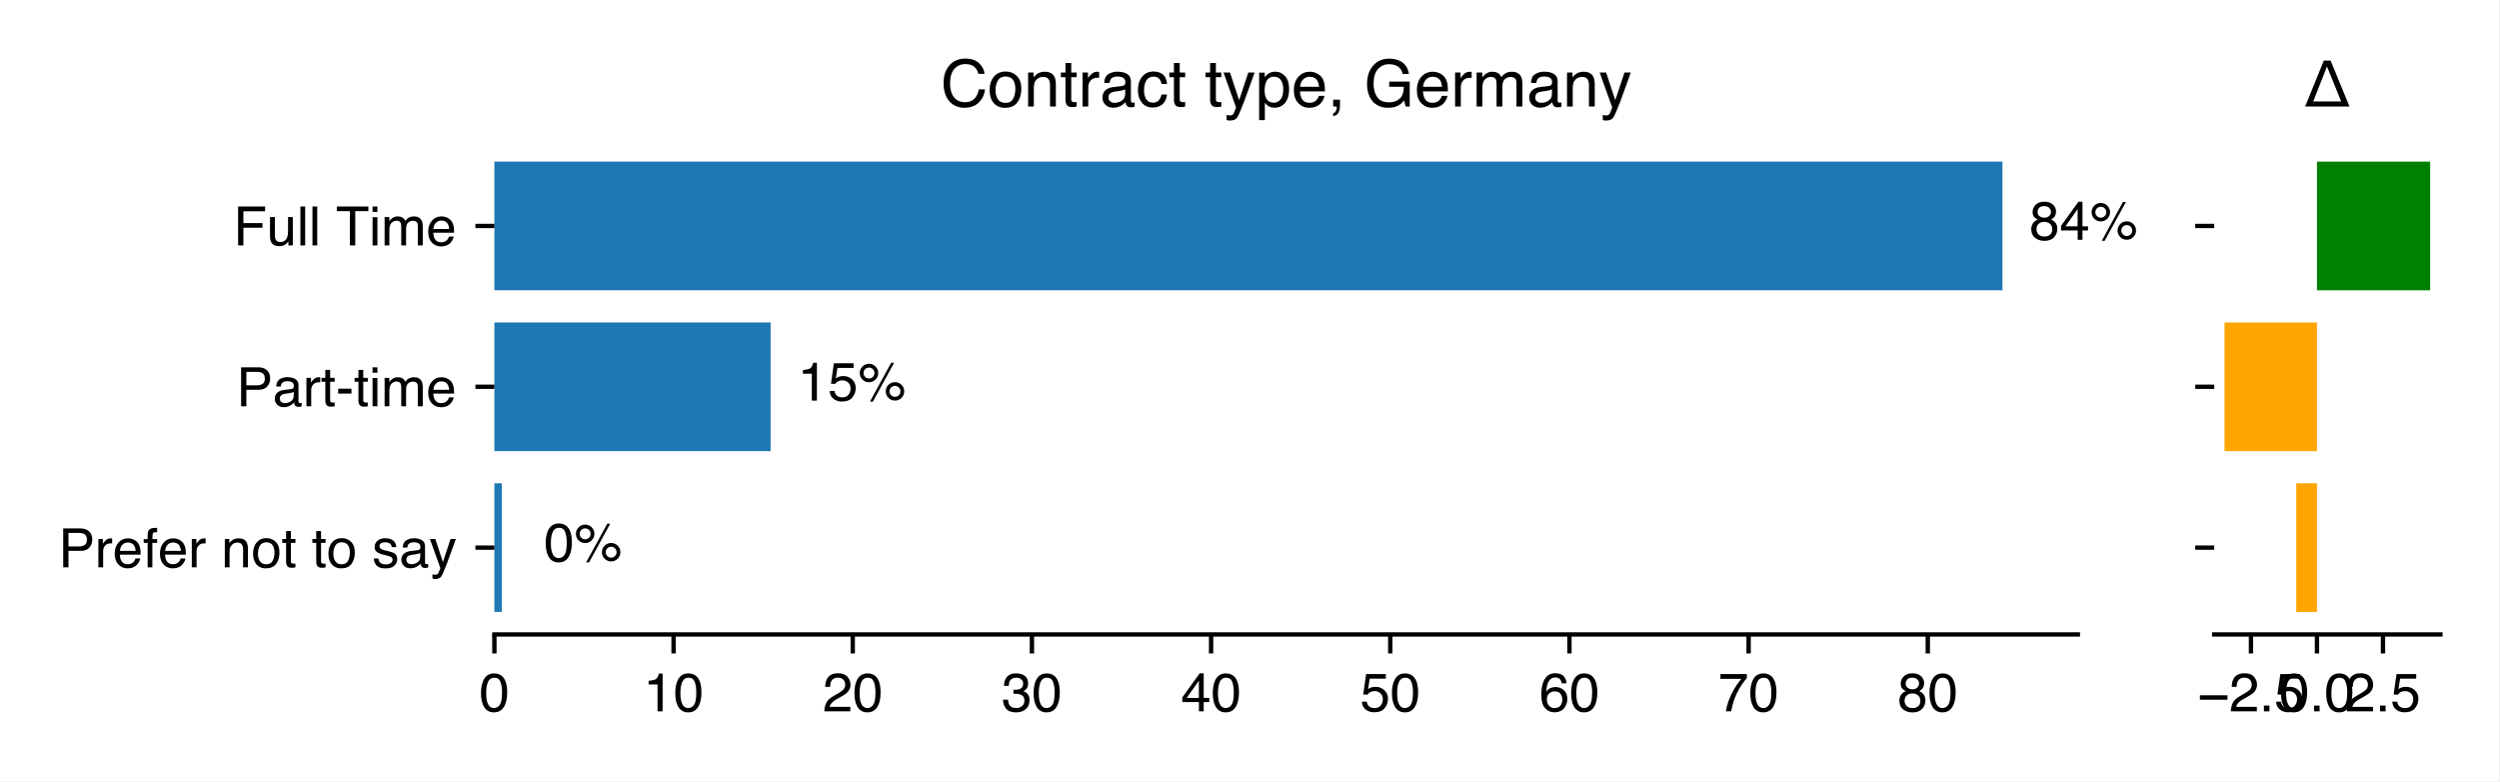
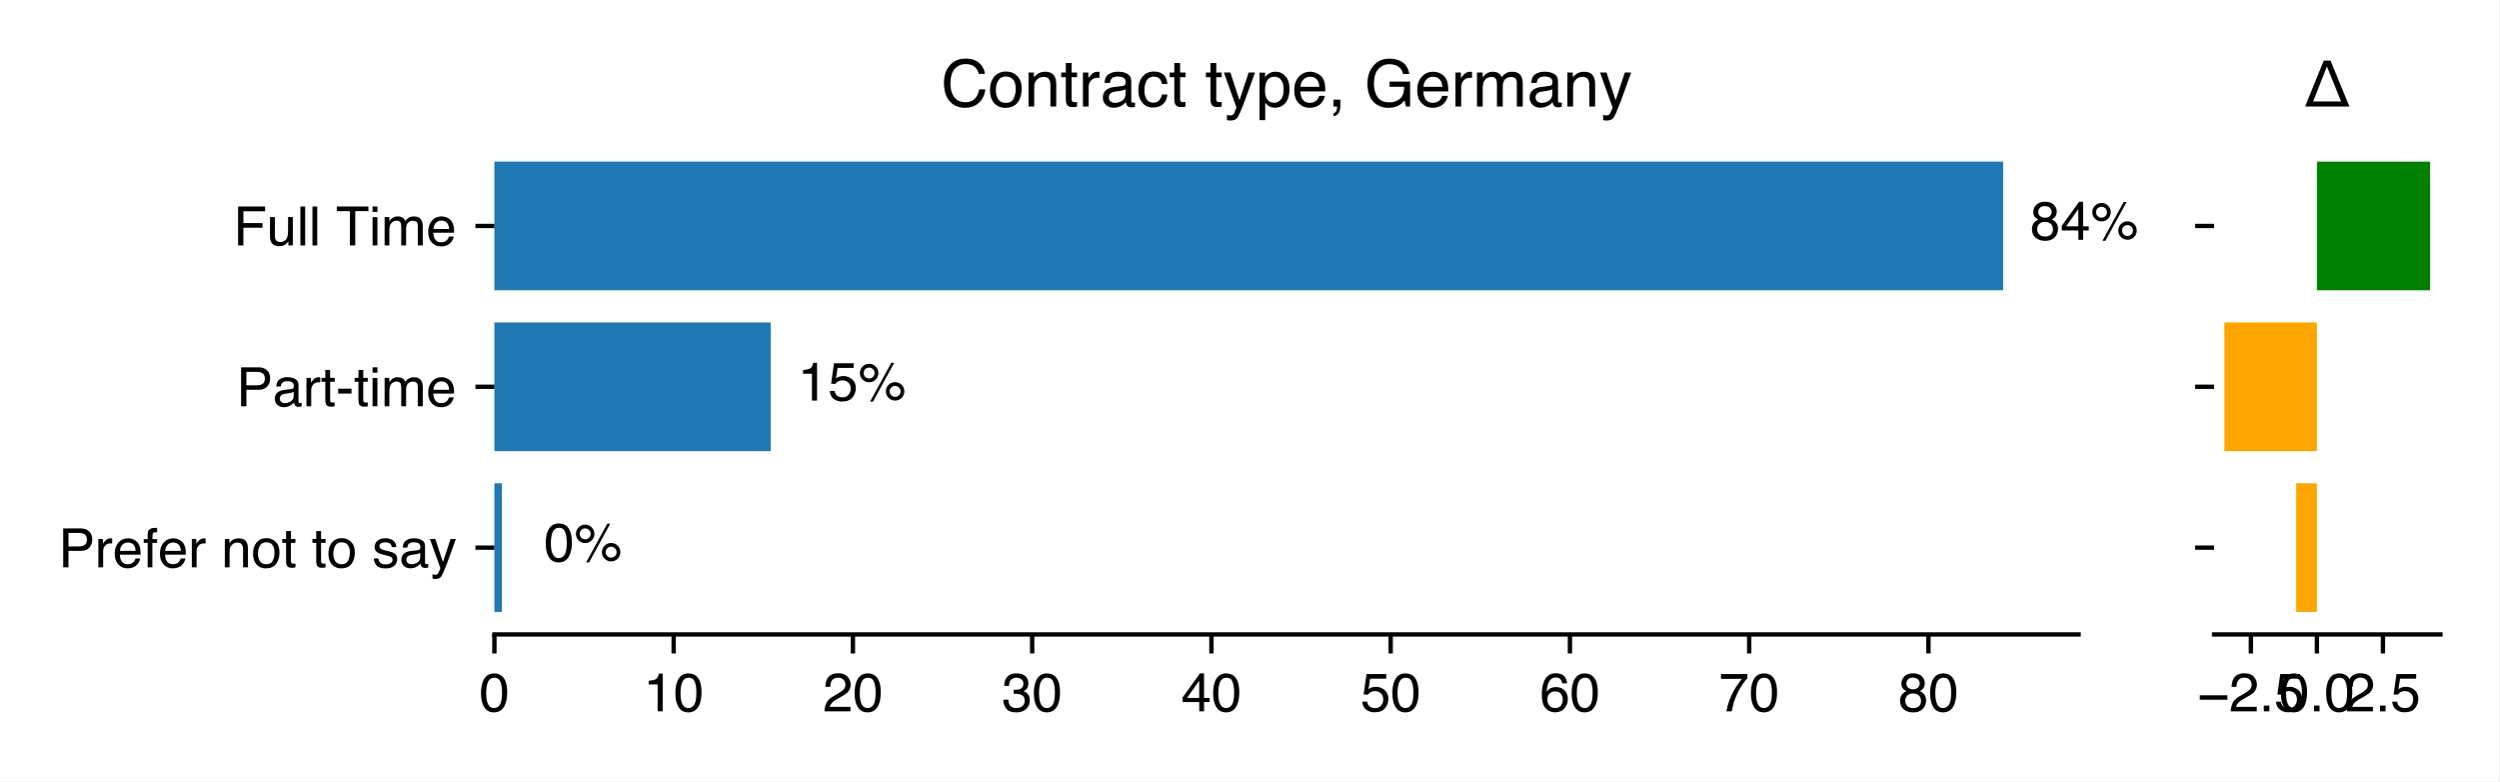
<svg xmlns="http://www.w3.org/2000/svg" xmlns:xlink="http://www.w3.org/1999/xlink" width="460.8pt" height="144pt" viewBox="0 0 460.8 144" version="1.1">
  <defs>
    <style type="text/css">*{stroke-linejoin: round; stroke-linecap: butt}</style>
  </defs>
  <g id="figure_1">
    <g id="patch_1">
      <path d="M 0 144  L 460.8 144  L 460.8 0  L 0 0  z " style="fill: #ffffff" />
    </g>
    <g id="axes_1">
      <g id="patch_2">
-         <path d="M 91.164 116.942  L 383.142 116.942  L 383.142 25.642  L 91.164 25.642  z " style="fill: #ffffff" />
+         <path d="M 91.164 116.942  L 383.278 116.942  L 383.278 25.642  L 91.164 25.642  z " style="fill: #ffffff" />
      </g>
      <g id="patch_3">
-         <path d="M 91.164 112.792  L 92.541 112.792  L 92.541 89.078  L 91.164 89.078  z " clip-path="url(#pe15cd1a028)" style="fill: #1f77b4" />
+         <path d="M 91.164 112.792  L 92.541 112.792  L 92.541 89.078  L 91.164 89.078  z " clip-path="url(#p10b6c27876)" style="fill: #1f77b4" />
      </g>
      <g id="patch_4">
-         <path d="M 91.164 83.149  L 142.098 83.149  L 142.098 59.435  L 91.164 59.435  z " clip-path="url(#pe15cd1a028)" style="fill: #1f77b4" />
+         <path d="M 91.164 83.149  L 142.122 83.149  L 142.122 59.435  L 91.164 59.435  z " clip-path="url(#p10b6c27876)" style="fill: #1f77b4" />
      </g>
      <g id="patch_5">
-         <path d="M 91.164 53.507  L 369.238 53.507  L 369.238 29.792  L 91.164 29.792  z " clip-path="url(#pe15cd1a028)" style="fill: #1f77b4" />
+         <path d="M 91.164 53.507  L 369.368 53.507  L 369.368 29.792  L 91.164 29.792  z " clip-path="url(#p10b6c27876)" style="fill: #1f77b4" />
      </g>
      <g id="matplotlib.axis_1">
        <g id="xtick_1">
          <g id="line2d_1">
            <defs>
              <path id="m4c99cd72f3" d="M 0 0  L 0 3.5  " style="stroke: #000000; stroke-width: 0.8" />
            </defs>
            <g>
              <use xlink:href="#m4c99cd72f3" x="91.164" y="116.942" style="stroke: #000000; stroke-width: 0.8" />
            </g>
          </g>
          <g id="text_1">
            <g transform="translate(88.38359 131.1156)scale(0.1 -0.1)">
              <defs>
                <path id="Helvetica-30" d="M 1731 4475  Q 2600 4475 2988 3759  Q 3288 3206 3288 2244  Q 3288 1331 3016 734  Q 2622 -122 1728 -122  Q 922 -122 528 578  Q 200 1163 200 2147  Q 200 2909 397 3456  Q 766 4475 1731 4475  z M 1725 391  Q 2163 391 2422 778  Q 2681 1166 2681 2222  Q 2681 2984 2493 3476  Q 2306 3969 1766 3969  Q 1269 3969 1039 3501  Q 809 3034 809 2125  Q 809 1441 956 1025  Q 1181 391 1725 391  z " transform="scale(0.015625)" />
              </defs>
              <use xlink:href="#Helvetica-30" />
            </g>
          </g>
        </g>
        <g id="xtick_2">
          <g id="line2d_2">
            <g>
-               <use xlink:href="#m4c99cd72f3" x="124.203" y="116.942" style="stroke: #000000; stroke-width: 0.8" />
+               <use xlink:href="#m4c99cd72f3" x="124.218" y="116.942" style="stroke: #000000; stroke-width: 0.8" />
            </g>
          </g>
          <g id="text_2">
-             <g transform="translate(118.6416 131.1156)scale(0.1 -0.1)">
+             <g transform="translate(118.657 131.1156)scale(0.1 -0.1)">
              <defs>
                <path id="Helvetica-31" d="M 613 3169  L 613 3600  Q 1222 3659 1462 3798  Q 1703 3938 1822 4456  L 2266 4456  L 2266 0  L 1666 0  L 1666 3169  L 613 3169  z " transform="scale(0.015625)" />
              </defs>
              <use xlink:href="#Helvetica-31" />
              <use xlink:href="#Helvetica-30" x="55.615" />
            </g>
          </g>
        </g>
        <g id="xtick_3">
          <g id="line2d_3">
            <g>
-               <use xlink:href="#m4c99cd72f3" x="157.241" y="116.942" style="stroke: #000000; stroke-width: 0.8" />
+               <use xlink:href="#m4c99cd72f3" x="157.272" y="116.942" style="stroke: #000000; stroke-width: 0.8" />
            </g>
          </g>
          <g id="text_3">
-             <g transform="translate(151.6801 131.1156)scale(0.1 -0.1)">
+             <g transform="translate(151.7109 131.1156)scale(0.1 -0.1)">
              <defs>
                <path id="Helvetica-32" d="M 200 0  Q 231 578 439 1006  Q 647 1434 1250 1784  L 1850 2131  Q 2253 2366 2416 2531  Q 2672 2791 2672 3125  Q 2672 3516 2437 3745  Q 2203 3975 1813 3975  Q 1234 3975 1013 3538  Q 894 3303 881 2888  L 309 2888  Q 319 3472 525 3841  Q 891 4491 1816 4491  Q 2584 4491 2939 4075  Q 3294 3659 3294 3150  Q 3294 2613 2916 2231  Q 2697 2009 2131 1694  L 1703 1456  Q 1397 1288 1222 1134  Q 909 863 828 531  L 3272 531  L 3272 0  L 200 0  z " transform="scale(0.015625)" />
              </defs>
              <use xlink:href="#Helvetica-32" />
              <use xlink:href="#Helvetica-30" x="55.615" />
            </g>
          </g>
        </g>
        <g id="xtick_4">
          <g id="line2d_4">
            <g>
-               <use xlink:href="#m4c99cd72f3" x="190.28" y="116.942" style="stroke: #000000; stroke-width: 0.8" />
+               <use xlink:href="#m4c99cd72f3" x="190.326" y="116.942" style="stroke: #000000; stroke-width: 0.8" />
            </g>
          </g>
          <g id="text_4">
-             <g transform="translate(184.7186 131.1156)scale(0.1 -0.1)">
+             <g transform="translate(184.7648 131.1156)scale(0.1 -0.1)">
              <defs>
                <path id="Helvetica-33" d="M 1663 -122  Q 869 -122 511 314  Q 153 750 153 1375  L 741 1375  Q 778 941 903 744  Q 1122 391 1694 391  Q 2138 391 2406 628  Q 2675 866 2675 1241  Q 2675 1703 2392 1887  Q 2109 2072 1606 2072  Q 1550 2072 1492 2070  Q 1434 2069 1375 2066  L 1375 2563  Q 1463 2553 1522 2550  Q 1581 2547 1650 2547  Q 1966 2547 2169 2647  Q 2525 2822 2525 3272  Q 2525 3606 2287 3787  Q 2050 3969 1734 3969  Q 1172 3969 956 3594  Q 838 3388 822 3006  L 266 3006  Q 266 3506 466 3856  Q 809 4481 1675 4481  Q 2359 4481 2734 4176  Q 3109 3872 3109 3294  Q 3109 2881 2888 2625  Q 2750 2466 2531 2375  Q 2884 2278 3082 2001  Q 3281 1725 3281 1325  Q 3281 684 2859 281  Q 2438 -122 1663 -122  z " transform="scale(0.015625)" />
              </defs>
              <use xlink:href="#Helvetica-33" />
              <use xlink:href="#Helvetica-30" x="55.615" />
            </g>
          </g>
        </g>
        <g id="xtick_5">
          <g id="line2d_5">
            <g>
-               <use xlink:href="#m4c99cd72f3" x="223.318" y="116.942" style="stroke: #000000; stroke-width: 0.8" />
+               <use xlink:href="#m4c99cd72f3" x="223.38" y="116.942" style="stroke: #000000; stroke-width: 0.8" />
            </g>
          </g>
          <g id="text_5">
-             <g transform="translate(217.757 131.1156)scale(0.1 -0.1)">
+             <g transform="translate(217.8187 131.1156)scale(0.1 -0.1)">
              <defs>
                <path id="Helvetica-34" d="M 2116 1584  L 2116 3613  L 681 1584  L 2116 1584  z M 2125 0  L 2125 1094  L 163 1094  L 163 1644  L 2213 4488  L 2688 4488  L 2688 1584  L 3347 1584  L 3347 1094  L 2688 1094  L 2688 0  L 2125 0  z " transform="scale(0.015625)" />
              </defs>
              <use xlink:href="#Helvetica-34" />
              <use xlink:href="#Helvetica-30" x="55.615" />
            </g>
          </g>
        </g>
        <g id="xtick_6">
          <g id="line2d_6">
            <g>
-               <use xlink:href="#m4c99cd72f3" x="256.356" y="116.942" style="stroke: #000000; stroke-width: 0.8" />
+               <use xlink:href="#m4c99cd72f3" x="256.434" y="116.942" style="stroke: #000000; stroke-width: 0.8" />
            </g>
          </g>
          <g id="text_6">
-             <g transform="translate(250.7955 131.1156)scale(0.1 -0.1)">
+             <g transform="translate(250.8726 131.1156)scale(0.1 -0.1)">
              <defs>
                <path id="Helvetica-35" d="M 791 1141  Q 847 659 1238 475  Q 1438 381 1700 381  Q 2200 381 2440 700  Q 2681 1019 2681 1406  Q 2681 1875 2395 2131  Q 2109 2388 1709 2388  Q 1419 2388 1211 2275  Q 1003 2163 856 1963  L 369 1991  L 709 4400  L 3034 4400  L 3034 3856  L 1131 3856  L 941 2613  Q 1097 2731 1238 2791  Q 1488 2894 1816 2894  Q 2431 2894 2859 2497  Q 3288 2100 3288 1491  Q 3288 856 2895 371  Q 2503 -113 1644 -113  Q 1097 -113 676 195  Q 256 503 206 1141  L 791 1141  z " transform="scale(0.015625)" />
              </defs>
              <use xlink:href="#Helvetica-35" />
              <use xlink:href="#Helvetica-30" x="55.615" />
            </g>
          </g>
        </g>
        <g id="xtick_7">
          <g id="line2d_7">
            <g>
-               <use xlink:href="#m4c99cd72f3" x="289.395" y="116.942" style="stroke: #000000; stroke-width: 0.8" />
+               <use xlink:href="#m4c99cd72f3" x="289.487" y="116.942" style="stroke: #000000; stroke-width: 0.8" />
            </g>
          </g>
          <g id="text_7">
-             <g transform="translate(283.834 131.1156)scale(0.1 -0.1)">
+             <g transform="translate(283.9265 131.1156)scale(0.1 -0.1)">
              <defs>
                <path id="Helvetica-36" d="M 1872 4494  Q 2622 4494 2917 4105  Q 3213 3716 3213 3303  L 2656 3303  Q 2606 3569 2497 3719  Q 2294 4000 1881 4000  Q 1409 4000 1131 3564  Q 853 3128 822 2316  Q 1016 2600 1309 2741  Q 1578 2866 1909 2866  Q 2472 2866 2890 2506  Q 3309 2147 3309 1434  Q 3309 825 2912 354  Q 2516 -116 1781 -116  Q 1153 -116 697 361  Q 241 838 241 1966  Q 241 2800 444 3381  Q 834 4494 1872 4494  z M 1831 384  Q 2275 384 2495 682  Q 2716 981 2716 1388  Q 2716 1731 2519 2042  Q 2322 2353 1803 2353  Q 1441 2353 1167 2112  Q 894 1872 894 1388  Q 894 963 1142 673  Q 1391 384 1831 384  z " transform="scale(0.015625)" />
              </defs>
              <use xlink:href="#Helvetica-36" />
              <use xlink:href="#Helvetica-30" x="55.615" />
            </g>
          </g>
        </g>
        <g id="xtick_8">
          <g id="line2d_8">
            <g>
-               <use xlink:href="#m4c99cd72f3" x="322.433" y="116.942" style="stroke: #000000; stroke-width: 0.8" />
+               <use xlink:href="#m4c99cd72f3" x="322.541" y="116.942" style="stroke: #000000; stroke-width: 0.8" />
            </g>
          </g>
          <g id="text_8">
-             <g transform="translate(316.8725 131.1156)scale(0.1 -0.1)">
+             <g transform="translate(316.9804 131.1156)scale(0.1 -0.1)">
              <defs>
                <path id="Helvetica-37" d="M 3347 4400  L 3347 3909  Q 3131 3700 2773 3181  Q 2416 2663 2141 2063  Q 1869 1478 1728 997  Q 1638 688 1494 0  L 872 0  Q 1084 1281 1809 2550  Q 2238 3294 2709 3834  L 234 3834  L 234 4400  L 3347 4400  z " transform="scale(0.015625)" />
              </defs>
              <use xlink:href="#Helvetica-37" />
              <use xlink:href="#Helvetica-30" x="55.615" />
            </g>
          </g>
        </g>
        <g id="xtick_9">
          <g id="line2d_9">
            <g>
-               <use xlink:href="#m4c99cd72f3" x="355.472" y="116.942" style="stroke: #000000; stroke-width: 0.8" />
+               <use xlink:href="#m4c99cd72f3" x="355.595" y="116.942" style="stroke: #000000; stroke-width: 0.8" />
            </g>
          </g>
          <g id="text_9">
-             <g transform="translate(349.911 131.1156)scale(0.1 -0.1)">
+             <g transform="translate(350.0343 131.1156)scale(0.1 -0.1)">
              <defs>
                <path id="Helvetica-38" d="M 1741 2600  Q 2113 2600 2322 2808  Q 2531 3016 2531 3303  Q 2531 3553 2331 3762  Q 2131 3972 1722 3972  Q 1316 3972 1134 3762  Q 953 3553 953 3272  Q 953 2956 1187 2778  Q 1422 2600 1741 2600  z M 1775 384  Q 2166 384 2423 595  Q 2681 806 2681 1225  Q 2681 1659 2415 1884  Q 2150 2109 1734 2109  Q 1331 2109 1076 1879  Q 822 1650 822 1244  Q 822 894 1055 639  Q 1288 384 1775 384  z M 975 2384  Q 741 2484 609 2619  Q 363 2869 363 3269  Q 363 3769 725 4128  Q 1088 4488 1753 4488  Q 2397 4488 2762 4148  Q 3128 3809 3128 3356  Q 3128 2938 2916 2678  Q 2797 2531 2547 2391  Q 2825 2263 2984 2097  Q 3281 1784 3281 1284  Q 3281 694 2884 283  Q 2488 -128 1763 -128  Q 1109 -128 657 226  Q 206 581 206 1256  Q 206 1653 400 1942  Q 594 2231 975 2384  z " transform="scale(0.015625)" />
              </defs>
              <use xlink:href="#Helvetica-38" />
              <use xlink:href="#Helvetica-30" x="55.615" />
            </g>
          </g>
        </g>
      </g>
      <g id="matplotlib.axis_2">
        <g id="ytick_1">
          <g id="line2d_10">
            <defs>
              <path id="m8e343aef83" d="M 0 0  L -3.5 0  " style="stroke: #000000; stroke-width: 0.8" />
            </defs>
            <g>
              <use xlink:href="#m8e343aef83" x="91.164" y="100.935" style="stroke: #000000; stroke-width: 0.8" />
            </g>
          </g>
          <g id="text_10">
            <g transform="translate(10.8 104.5726)scale(0.1 -0.1)">
              <defs>
                <path id="Helvetica-50" d="M 547 4591  L 2613 4591  Q 3225 4591 3600 4245  Q 3975 3900 3975 3275  Q 3975 2738 3640 2339  Q 3306 1941 2613 1941  L 1169 1941  L 1169 0  L 547 0  L 547 4591  z M 3347 3272  Q 3347 3778 2972 3959  Q 2766 4056 2406 4056  L 1169 4056  L 1169 2466  L 2406 2466  Q 2825 2466 3086 2644  Q 3347 2822 3347 3272  z " transform="scale(0.015625)" />
                <path id="Helvetica-72" d="M 428 3347  L 963 3347  L 963 2769  Q 1028 2938 1284 3180  Q 1541 3422 1875 3422  Q 1891 3422 1928 3419  Q 1966 3416 2056 3406  L 2056 2813  Q 2006 2822 1964 2825  Q 1922 2828 1872 2828  Q 1447 2828 1219 2554  Q 991 2281 991 1925  L 991 0  L 428 0  L 428 3347  z " transform="scale(0.015625)" />
                <path id="Helvetica-65" d="M 1806 3422  Q 2163 3422 2497 3255  Q 2831 3088 3006 2822  Q 3175 2569 3231 2231  Q 3281 2000 3281 1494  L 828 1494  Q 844 984 1069 676  Q 1294 369 1766 369  Q 2206 369 2469 659  Q 2619 828 2681 1050  L 3234 1050  Q 3213 866 3089 639  Q 2966 413 2813 269  Q 2556 19 2178 -69  Q 1975 -119 1719 -119  Q 1094 -119 659 336  Q 225 791 225 1609  Q 225 2416 662 2919  Q 1100 3422 1806 3422  z M 2703 1941  Q 2669 2306 2544 2525  Q 2313 2931 1772 2931  Q 1384 2931 1121 2651  Q 859 2372 844 1941  L 2703 1941  z M 1753 3428  L 1753 3428  z " transform="scale(0.015625)" />
                <path id="Helvetica-66" d="M 553 3856  Q 566 4206 675 4369  Q 872 4656 1434 4656  Q 1488 4656 1544 4653  Q 1600 4650 1672 4644  L 1672 4131  Q 1584 4138 1545 4139  Q 1506 4141 1472 4141  Q 1216 4141 1166 4008  Q 1116 3875 1116 3331  L 1672 3331  L 1672 2888  L 1109 2888  L 1109 0  L 553 0  L 553 2888  L 88 2888  L 88 3331  L 553 3331  L 553 3856  z " transform="scale(0.015625)" />
                <path id="Helvetica-20" transform="scale(0.015625)" />
                <path id="Helvetica-6e" d="M 413 3347  L 947 3347  L 947 2872  Q 1184 3166 1450 3294  Q 1716 3422 2041 3422  Q 2753 3422 3003 2925  Q 3141 2653 3141 2147  L 3141 0  L 2569 0  L 2569 2109  Q 2569 2416 2478 2603  Q 2328 2916 1934 2916  Q 1734 2916 1606 2875  Q 1375 2806 1200 2600  Q 1059 2434 1017 2257  Q 975 2081 975 1753  L 975 0  L 413 0  L 413 3347  z M 1734 3428  L 1734 3428  z " transform="scale(0.015625)" />
                <path id="Helvetica-6f" d="M 1741 363  Q 2300 363 2508 786  Q 2716 1209 2716 1728  Q 2716 2197 2566 2491  Q 2328 2953 1747 2953  Q 1231 2953 997 2559  Q 763 2166 763 1609  Q 763 1075 997 719  Q 1231 363 1741 363  z M 1763 3444  Q 2409 3444 2856 3012  Q 3303 2581 3303 1744  Q 3303 934 2909 406  Q 2516 -122 1688 -122  Q 997 -122 590 345  Q 184 813 184 1600  Q 184 2444 612 2944  Q 1041 3444 1763 3444  z M 1744 3428  L 1744 3428  z " transform="scale(0.015625)" />
                <path id="Helvetica-74" d="M 525 4281  L 1094 4281  L 1094 3347  L 1628 3347  L 1628 2888  L 1094 2888  L 1094 703  Q 1094 528 1213 469  Q 1278 434 1431 434  Q 1472 434 1519 436  Q 1566 438 1628 444  L 1628 0  Q 1531 -28 1426 -40  Q 1322 -53 1200 -53  Q 806 -53 665 148  Q 525 350 525 672  L 525 2888  L 72 2888  L 72 3347  L 525 3347  L 525 4281  z " transform="scale(0.015625)" />
                <path id="Helvetica-73" d="M 747 1050  Q 772 769 888 619  Q 1100 347 1625 347  Q 1938 347 2175 483  Q 2413 619 2413 903  Q 2413 1119 2222 1231  Q 2100 1300 1741 1391  L 1294 1503  Q 866 1609 663 1741  Q 300 1969 300 2372  Q 300 2847 642 3140  Q 984 3434 1563 3434  Q 2319 3434 2653 2991  Q 2863 2709 2856 2384  L 2325 2384  Q 2309 2575 2191 2731  Q 1997 2953 1519 2953  Q 1200 2953 1036 2831  Q 872 2709 872 2509  Q 872 2291 1088 2159  Q 1213 2081 1456 2022  L 1828 1931  Q 2434 1784 2641 1647  Q 2969 1431 2969 969  Q 2969 522 2630 197  Q 2291 -128 1597 -128  Q 850 -128 539 211  Q 228 550 206 1050  L 747 1050  z M 1578 3428  L 1578 3428  z " transform="scale(0.015625)" />
                <path id="Helvetica-61" d="M 844 891  Q 844 647 1022 506  Q 1200 366 1444 366  Q 1741 366 2019 503  Q 2488 731 2488 1250  L 2488 1703  Q 2384 1638 2221 1594  Q 2059 1550 1903 1531  L 1563 1488  Q 1256 1447 1103 1359  Q 844 1213 844 891  z M 2206 2028  Q 2400 2053 2466 2191  Q 2503 2266 2503 2406  Q 2503 2694 2298 2823  Q 2094 2953 1713 2953  Q 1272 2953 1088 2716  Q 984 2584 953 2325  L 428 2325  Q 444 2944 830 3186  Q 1216 3428 1725 3428  Q 2316 3428 2684 3203  Q 3050 2978 3050 2503  L 3050 575  Q 3050 488 3086 434  Q 3122 381 3238 381  Q 3275 381 3322 386  Q 3369 391 3422 400  L 3422 -16  Q 3291 -53 3222 -62  Q 3153 -72 3034 -72  Q 2744 -72 2613 134  Q 2544 244 2516 444  Q 2344 219 2022 53  Q 1700 -113 1313 -113  Q 847 -113 551 170  Q 256 453 256 878  Q 256 1344 547 1600  Q 838 1856 1309 1916  L 2206 2028  z M 1741 3428  L 1741 3428  z " transform="scale(0.015625)" />
                <path id="Helvetica-79" d="M 2503 3347  L 3125 3347  Q 3006 3025 2597 1878  Q 2291 1016 2084 472  Q 1597 -809 1397 -1090  Q 1197 -1372 709 -1372  Q 591 -1372 527 -1362  Q 463 -1353 369 -1328  L 369 -816  Q 516 -856 581 -865  Q 647 -875 697 -875  Q 853 -875 926 -823  Q 1000 -772 1050 -697  Q 1066 -672 1162 -440  Q 1259 -209 1303 -97  L 66 3347  L 703 3347  L 1600 622  L 2503 3347  z M 1597 3428  L 1597 3428  z " transform="scale(0.015625)" />
              </defs>
              <use xlink:href="#Helvetica-50" />
              <use xlink:href="#Helvetica-72" x="66.699" />
              <use xlink:href="#Helvetica-65" x="100" />
              <use xlink:href="#Helvetica-66" x="155.615" />
              <use xlink:href="#Helvetica-65" x="183.398" />
              <use xlink:href="#Helvetica-72" x="239.014" />
              <use xlink:href="#Helvetica-20" x="272.314" />
              <use xlink:href="#Helvetica-6e" x="300.098" />
              <use xlink:href="#Helvetica-6f" x="355.713" />
              <use xlink:href="#Helvetica-74" x="411.328" />
              <use xlink:href="#Helvetica-20" x="439.111" />
              <use xlink:href="#Helvetica-74" x="466.895" />
              <use xlink:href="#Helvetica-6f" x="494.678" />
              <use xlink:href="#Helvetica-20" x="550.293" />
              <use xlink:href="#Helvetica-73" x="578.076" />
              <use xlink:href="#Helvetica-61" x="628.076" />
              <use xlink:href="#Helvetica-79" x="683.691" />
            </g>
          </g>
        </g>
        <g id="ytick_2">
          <g id="line2d_11">
            <g>
              <use xlink:href="#m8e343aef83" x="91.164" y="71.292" style="stroke: #000000; stroke-width: 0.8" />
            </g>
          </g>
          <g id="text_11">
            <g transform="translate(43.60469 74.87906)scale(0.1 -0.1)">
              <defs>
                <path id="Helvetica-2d" d="M 266 2072  L 1834 2072  L 1834 1494  L 266 1494  L 266 2072  z " transform="scale(0.015625)" />
                <path id="Helvetica-69" d="M 413 3331  L 984 3331  L 984 0  L 413 0  L 413 3331  z M 413 4591  L 984 4591  L 984 3953  L 413 3953  L 413 4591  z " transform="scale(0.015625)" />
                <path id="Helvetica-6d" d="M 413 3347  L 969 3347  L 969 2872  Q 1169 3119 1331 3231  Q 1609 3422 1963 3422  Q 2363 3422 2606 3225  Q 2744 3113 2856 2894  Q 3044 3163 3297 3292  Q 3550 3422 3866 3422  Q 4541 3422 4784 2934  Q 4916 2672 4916 2228  L 4916 0  L 4331 0  L 4331 2325  Q 4331 2659 4164 2784  Q 3997 2909 3756 2909  Q 3425 2909 3186 2687  Q 2947 2466 2947 1947  L 2947 0  L 2375 0  L 2375 2184  Q 2375 2525 2294 2681  Q 2166 2916 1816 2916  Q 1497 2916 1236 2669  Q 975 2422 975 1775  L 975 0  L 413 0  L 413 3347  z " transform="scale(0.015625)" />
              </defs>
              <use xlink:href="#Helvetica-50" />
              <use xlink:href="#Helvetica-61" x="66.699" />
              <use xlink:href="#Helvetica-72" x="122.314" />
              <use xlink:href="#Helvetica-74" x="155.615" />
              <use xlink:href="#Helvetica-2d" x="183.398" />
              <use xlink:href="#Helvetica-74" x="216.699" />
              <use xlink:href="#Helvetica-69" x="244.482" />
              <use xlink:href="#Helvetica-6d" x="266.699" />
              <use xlink:href="#Helvetica-65" x="350" />
            </g>
          </g>
        </g>
        <g id="ytick_3">
          <g id="line2d_12">
            <g>
              <use xlink:href="#m8e343aef83" x="91.164" y="41.65" style="stroke: #000000; stroke-width: 0.8" />
            </g>
          </g>
          <g id="text_12">
            <g transform="translate(43.05313 45.23631)scale(0.1 -0.1)">
              <defs>
                <path id="Helvetica-46" d="M 547 4591  L 3731 4591  L 3731 4028  L 1169 4028  L 1169 2634  L 3422 2634  L 3422 2088  L 1169 2088  L 1169 0  L 547 0  L 547 4591  z " transform="scale(0.015625)" />
                <path id="Helvetica-75" d="M 975 3347  L 975 1125  Q 975 869 1056 706  Q 1206 406 1616 406  Q 2203 406 2416 931  Q 2531 1213 2531 1703  L 2531 3347  L 3094 3347  L 3094 0  L 2563 0  L 2569 494  Q 2459 303 2297 172  Q 1975 -91 1516 -91  Q 800 -91 541 388  Q 400 644 400 1072  L 400 3347  L 975 3347  z M 1747 3428  L 1747 3428  z " transform="scale(0.015625)" />
                <path id="Helvetica-6c" d="M 428 4591  L 991 4591  L 991 0  L 428 0  L 428 4591  z " transform="scale(0.015625)" />
                <path id="Helvetica-54" d="M 3828 4591  L 3828 4044  L 2281 4044  L 2281 0  L 1650 0  L 1650 4044  L 103 4044  L 103 4591  L 3828 4591  z " transform="scale(0.015625)" />
              </defs>
              <use xlink:href="#Helvetica-46" />
              <use xlink:href="#Helvetica-75" x="61.084" />
              <use xlink:href="#Helvetica-6c" x="116.699" />
              <use xlink:href="#Helvetica-6c" x="138.916" />
              <use xlink:href="#Helvetica-20" x="161.133" />
              <use xlink:href="#Helvetica-54" x="188.916" />
              <use xlink:href="#Helvetica-69" x="250" />
              <use xlink:href="#Helvetica-6d" x="272.217" />
              <use xlink:href="#Helvetica-65" x="355.518" />
            </g>
          </g>
        </g>
      </g>
      <g id="patch_6">
-         <path d="M 91.164 116.942  L 383.142 116.942  " style="fill: none; stroke: #000000; stroke-width: 0.8; stroke-linejoin: miter; stroke-linecap: square" />
+         <path d="M 91.164 116.942  L 383.278 116.942  " style="fill: none; stroke: #000000; stroke-width: 0.8; stroke-linejoin: miter; stroke-linecap: square" />
      </g>
      <g id="text_13">
-         <g transform="translate(100.3141 103.4796)scale(0.1 -0.1)">
+         <g transform="translate(100.3147 103.4796)scale(0.1 -0.1)">
          <defs>
            <path id="Helvetica-25" d="M 4363 2175  Q 4813 2175 5131 1856  Q 5450 1538 5450 1088  Q 5450 638 5131 319  Q 4813 0 4363 0  Q 3909 0 3590 319  Q 3272 638 3272 1088  Q 3272 1538 3590 1856  Q 3909 2175 4363 2175  z M 3909 4456  L 4256 4456  L 1753 -119  L 1406 -119  L 3909 4456  z M 1294 2606  Q 1563 2606 1752 2795  Q 1941 2984 1941 3250  Q 1941 3516 1752 3705  Q 1563 3894 1294 3894  Q 1028 3894 839 3706  Q 650 3519 650 3250  Q 650 2984 839 2795  Q 1028 2606 1294 2606  z M 1294 4341  Q 1747 4341 2065 4020  Q 2384 3700 2384 3250  Q 2384 2800 2065 2481  Q 1747 2163 1294 2163  Q 844 2163 525 2481  Q 206 2800 206 3250  Q 206 3700 525 4020  Q 844 4341 1294 4341  z M 4363 444  Q 4628 444 4817 633  Q 5006 822 5006 1088  Q 5006 1353 4817 1542  Q 4628 1731 4363 1731  Q 4094 1731 3905 1542  Q 3716 1353 3716 1088  Q 3716 822 3905 633  Q 4094 444 4363 444  z " transform="scale(0.015625)" />
          </defs>
          <use xlink:href="#Helvetica-30" />
          <use xlink:href="#Helvetica-25" x="55.615" />
        </g>
      </g>
      <g id="text_14">
-         <g transform="translate(147.0914 73.83688)scale(0.1 -0.1)">
+         <g transform="translate(147.1151 73.83688)scale(0.1 -0.1)">
          <use xlink:href="#Helvetica-31" />
          <use xlink:href="#Helvetica-35" x="55.615" />
          <use xlink:href="#Helvetica-25" x="111.23" />
        </g>
      </g>
      <g id="text_15">
-         <g transform="translate(374.2309 44.19412)scale(0.1 -0.1)">
+         <g transform="translate(374.3607 44.19412)scale(0.1 -0.1)">
          <use xlink:href="#Helvetica-38" />
          <use xlink:href="#Helvetica-34" x="55.615" />
          <use xlink:href="#Helvetica-25" x="111.23" />
        </g>
      </g>
      <g id="text_16">
-         <g transform="translate(173.4657 19.6425)scale(0.12 -0.12)">
+         <g transform="translate(173.5338 19.6425)scale(0.12 -0.12)">
          <defs>
            <path id="Helvetica-43" d="M 2422 4716  Q 3294 4716 3775 4256  Q 4256 3797 4309 3213  L 3703 3213  Q 3600 3656 3292 3915  Q 2984 4175 2428 4175  Q 1750 4175 1333 3698  Q 916 3222 916 2238  Q 916 1431 1292 929  Q 1669 428 2416 428  Q 3103 428 3463 956  Q 3653 1234 3747 1688  L 4353 1688  Q 4272 963 3816 472  Q 3269 -119 2341 -119  Q 1541 -119 997 366  Q 281 1006 281 2344  Q 281 3359 819 4009  Q 1400 4716 2422 4716  z M 2297 4716  L 2297 4716  z " transform="scale(0.015625)" />
            <path id="Helvetica-63" d="M 1703 3444  Q 2269 3444 2623 3169  Q 2978 2894 3050 2222  L 2503 2222  Q 2453 2531 2275 2736  Q 2097 2941 1703 2941  Q 1166 2941 934 2416  Q 784 2075 784 1575  Q 784 1072 996 728  Q 1209 384 1666 384  Q 2016 384 2220 598  Q 2425 813 2503 1184  L 3050 1184  Q 2956 519 2581 211  Q 2206 -97 1622 -97  Q 966 -97 575 383  Q 184 863 184 1581  Q 184 2463 612 2953  Q 1041 3444 1703 3444  z M 1616 3428  L 1616 3428  z " transform="scale(0.015625)" />
            <path id="Helvetica-70" d="M 1825 378  Q 2219 378 2480 708  Q 2741 1038 2741 1694  Q 2741 2094 2625 2381  Q 2406 2934 1825 2934  Q 1241 2934 1025 2350  Q 909 2038 909 1556  Q 909 1169 1025 897  Q 1244 378 1825 378  z M 369 3331  L 916 3331  L 916 2888  Q 1084 3116 1284 3241  Q 1569 3428 1953 3428  Q 2522 3428 2919 2992  Q 3316 2556 3316 1747  Q 3316 653 2744 184  Q 2381 -113 1900 -113  Q 1522 -113 1266 53  Q 1116 147 931 375  L 931 -1334  L 369 -1334  L 369 3331  z " transform="scale(0.015625)" />
            <path id="Helvetica-2c" d="M 531 -653  Q 747 -616 834 -350  Q 881 -209 881 -78  Q 881 -56 879 -39  Q 878 -22 872 0  L 531 0  L 531 681  L 1200 681  L 1200 50  Q 1200 -322 1050 -603  Q 900 -884 531 -950  L 531 -653  z " transform="scale(0.015625)" />
            <path id="Helvetica-47" d="M 2472 4709  Q 3119 4709 3591 4459  Q 4275 4100 4428 3200  L 3813 3200  Q 3700 3703 3347 3933  Q 2994 4163 2456 4163  Q 1819 4163 1383 3684  Q 947 3206 947 2259  Q 947 1441 1306 927  Q 1666 413 2478 413  Q 3100 413 3508 773  Q 3916 1134 3925 1941  L 2488 1941  L 2488 2456  L 4503 2456  L 4503 0  L 4103 0  L 3953 591  Q 3638 244 3394 109  Q 2984 -122 2353 -122  Q 1538 -122 950 406  Q 309 1069 309 2225  Q 309 3378 934 4059  Q 1528 4709 2472 4709  z M 2369 4716  L 2369 4716  z " transform="scale(0.015625)" />
          </defs>
          <use xlink:href="#Helvetica-43" />
          <use xlink:href="#Helvetica-6f" x="72.217" />
          <use xlink:href="#Helvetica-6e" x="127.832" />
          <use xlink:href="#Helvetica-74" x="183.447" />
          <use xlink:href="#Helvetica-72" x="211.23" />
          <use xlink:href="#Helvetica-61" x="244.531" />
          <use xlink:href="#Helvetica-63" x="300.146" />
          <use xlink:href="#Helvetica-74" x="350.146" />
          <use xlink:href="#Helvetica-20" x="377.93" />
          <use xlink:href="#Helvetica-74" x="405.713" />
          <use xlink:href="#Helvetica-79" x="433.496" />
          <use xlink:href="#Helvetica-70" x="483.496" />
          <use xlink:href="#Helvetica-65" x="539.111" />
          <use xlink:href="#Helvetica-2c" x="594.727" />
          <use xlink:href="#Helvetica-20" x="622.51" />
          <use xlink:href="#Helvetica-47" x="650.293" />
          <use xlink:href="#Helvetica-65" x="728.076" />
          <use xlink:href="#Helvetica-72" x="783.691" />
          <use xlink:href="#Helvetica-6d" x="816.992" />
          <use xlink:href="#Helvetica-61" x="900.293" />
          <use xlink:href="#Helvetica-6e" x="955.908" />
          <use xlink:href="#Helvetica-79" x="1011.523" />
        </g>
      </g>
    </g>
    <g id="axes_2">
      <g id="patch_7">
-         <path d="M 408.289 116.942  L 450 116.942  L 450 25.642  L 408.289 25.642  z " style="fill: #ffffff" />
+         <path d="M 408.269 116.942  L 450 116.942  L 450 25.642  L 408.269 25.642  z " style="fill: #ffffff" />
      </g>
      <g id="patch_8">
-         <path d="M 427.235 112.792  L 423.415 112.792  L 423.415 89.078  L 427.235 89.078  z " clip-path="url(#p5f8df13031)" style="fill: #ffa500" />
+         <path d="M 427.224 112.792  L 423.403 112.792  L 423.403 89.078  L 427.224 89.078  z " clip-path="url(#p9156ed5b24)" style="fill: #ffa500" />
      </g>
      <g id="patch_9">
-         <path d="M 427.235 83.149  L 410.185 83.149  L 410.185 59.435  L 427.235 59.435  z " clip-path="url(#p5f8df13031)" style="fill: #ffa500" />
+         <path d="M 427.224 83.149  L 410.166 83.149  L 410.166 59.435  L 427.224 59.435  z " clip-path="url(#p9156ed5b24)" style="fill: #ffa500" />
      </g>
      <g id="patch_10">
-         <path d="M 427.235 53.507  L 448.104 53.507  L 448.104 29.792  L 427.235 29.792  z " clip-path="url(#p5f8df13031)" style="fill: #008000" />
+         <path d="M 427.224 53.507  L 448.103 53.507  L 448.103 29.792  L 427.224 29.792  z " clip-path="url(#p9156ed5b24)" style="fill: #008000" />
      </g>
      <g id="matplotlib.axis_3">
        <g id="xtick_10">
          <g id="line2d_13">
            <g>
-               <use xlink:href="#m4c99cd72f3" x="415.064" y="116.942" style="stroke: #000000; stroke-width: 0.8" />
+               <use xlink:href="#m4c99cd72f3" x="415.048" y="116.942" style="stroke: #000000; stroke-width: 0.8" />
            </g>
          </g>
          <g id="text_17">
-             <g transform="translate(405.1938 131.1156)scale(0.1 -0.1)">
+             <g transform="translate(405.1775 131.1156)scale(0.1 -0.1)">
              <defs>
                <path id="Helvetica-2212" d="M 3547 1894  L 3547 1369  L 288 1369  L 288 1894  L 3547 1894  z " transform="scale(0.015625)" />
                <path id="Helvetica-2e" d="M 547 681  L 1200 681  L 1200 0  L 547 0  L 547 681  z " transform="scale(0.015625)" />
              </defs>
              <use xlink:href="#Helvetica-2212" />
              <use xlink:href="#Helvetica-32" x="58.398" />
              <use xlink:href="#Helvetica-2e" x="114.014" />
              <use xlink:href="#Helvetica-35" x="141.797" />
            </g>
          </g>
        </g>
        <g id="xtick_11">
          <g id="line2d_14">
            <g>
-               <use xlink:href="#m4c99cd72f3" x="427.235" y="116.942" style="stroke: #000000; stroke-width: 0.8" />
+               <use xlink:href="#m4c99cd72f3" x="427.224" y="116.942" style="stroke: #000000; stroke-width: 0.8" />
            </g>
          </g>
          <g id="text_18">
-             <g transform="translate(420.2848 131.1156)scale(0.1 -0.1)">
+             <g transform="translate(420.2742 131.1156)scale(0.1 -0.1)">
              <use xlink:href="#Helvetica-30" />
              <use xlink:href="#Helvetica-2e" x="55.615" />
              <use xlink:href="#Helvetica-30" x="83.398" />
            </g>
          </g>
        </g>
        <g id="xtick_12">
          <g id="line2d_15">
            <g>
-               <use xlink:href="#m4c99cd72f3" x="439.405" y="116.942" style="stroke: #000000; stroke-width: 0.8" />
+               <use xlink:href="#m4c99cd72f3" x="439.401" y="116.942" style="stroke: #000000; stroke-width: 0.8" />
            </g>
          </g>
          <g id="text_19">
-             <g transform="translate(432.4555 131.1156)scale(0.1 -0.1)">
+             <g transform="translate(432.4505 131.1156)scale(0.1 -0.1)">
              <use xlink:href="#Helvetica-32" />
              <use xlink:href="#Helvetica-2e" x="55.615" />
              <use xlink:href="#Helvetica-35" x="83.398" />
            </g>
          </g>
        </g>
      </g>
      <g id="matplotlib.axis_4">
        <g id="ytick_4">
          <g id="line2d_16">
            <g>
-               <use xlink:href="#m8e343aef83" x="408.289" y="100.935" style="stroke: #000000; stroke-width: 0.8" />
+               <use xlink:href="#m8e343aef83" x="408.269" y="100.935" style="stroke: #000000; stroke-width: 0.8" />
            </g>
          </g>
        </g>
        <g id="ytick_5">
          <g id="line2d_17">
            <g>
-               <use xlink:href="#m8e343aef83" x="408.289" y="71.292" style="stroke: #000000; stroke-width: 0.8" />
+               <use xlink:href="#m8e343aef83" x="408.269" y="71.292" style="stroke: #000000; stroke-width: 0.8" />
            </g>
          </g>
        </g>
        <g id="ytick_6">
          <g id="line2d_18">
            <g>
-               <use xlink:href="#m8e343aef83" x="408.289" y="41.65" style="stroke: #000000; stroke-width: 0.8" />
+               <use xlink:href="#m8e343aef83" x="408.269" y="41.65" style="stroke: #000000; stroke-width: 0.8" />
            </g>
          </g>
        </g>
      </g>
      <g id="patch_11">
-         <path d="M 408.289 116.942  L 450 116.942  " style="fill: none; stroke: #000000; stroke-width: 0.8; stroke-linejoin: miter; stroke-linecap: square" />
+         <path d="M 408.269 116.942  L 450 116.942  " style="fill: none; stroke: #000000; stroke-width: 0.8; stroke-linejoin: miter; stroke-linecap: square" />
      </g>
      <g id="text_20">
-         <g transform="translate(424.8113 19.6425)scale(0.12 -0.12)">
+         <g transform="translate(424.8016 19.6425)scale(0.12 -0.12)">
          <defs>
            <path id="Helvetica-394" d="M 922 500  L 3672 500  L 2278 3941  L 922 500  z M 1966 4519  L 2631 4519  L 4494 0  L 128 0  L 1966 4519  z " transform="scale(0.015625)" />
          </defs>
          <use xlink:href="#Helvetica-394" />
        </g>
      </g>
    </g>
  </g>
  <defs>
-     <clipPath id="pe15cd1a028">
-       <rect x="91.164" y="25.642" width="291.978" height="91.3" />
+     <clipPath id="p10b6c27876">
+       <rect x="91.164" y="25.642" width="292.114" height="91.3" />
    </clipPath>
-     <clipPath id="p5f8df13031">
-       <rect x="408.289" y="25.642" width="41.711" height="91.3" />
+     <clipPath id="p9156ed5b24">
+       <rect x="408.269" y="25.642" width="41.731" height="91.3" />
    </clipPath>
  </defs>
</svg>
